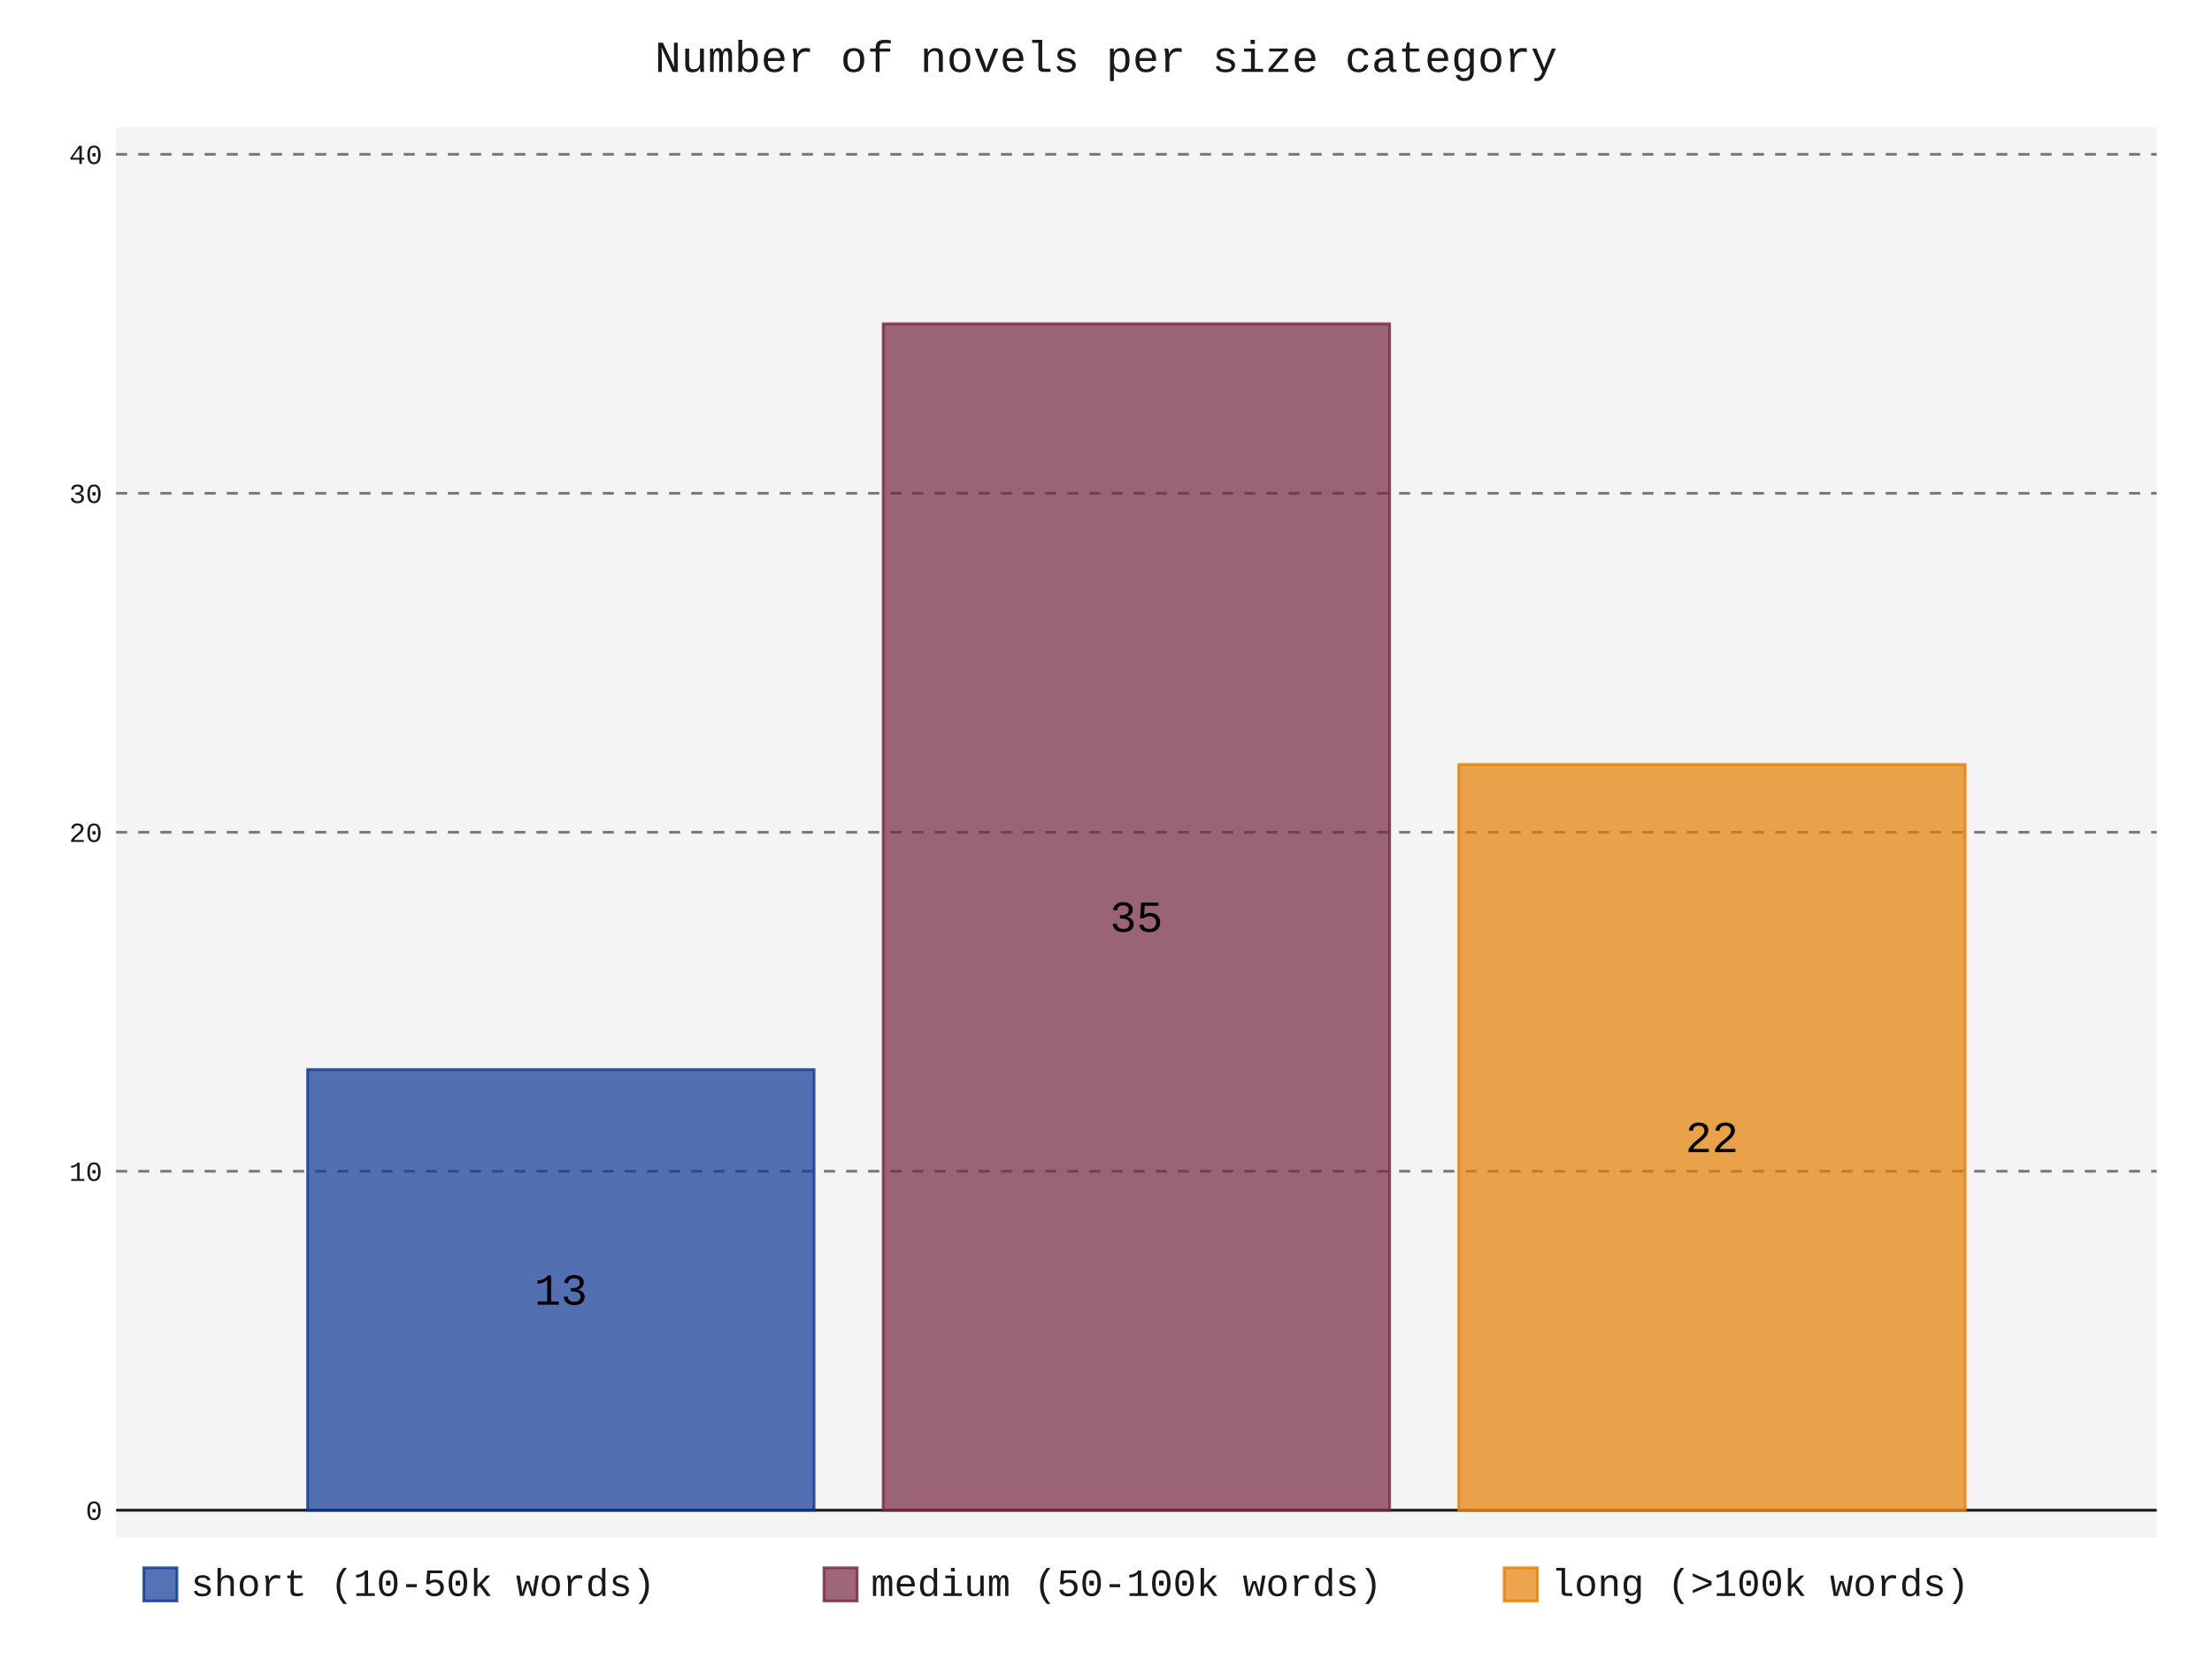
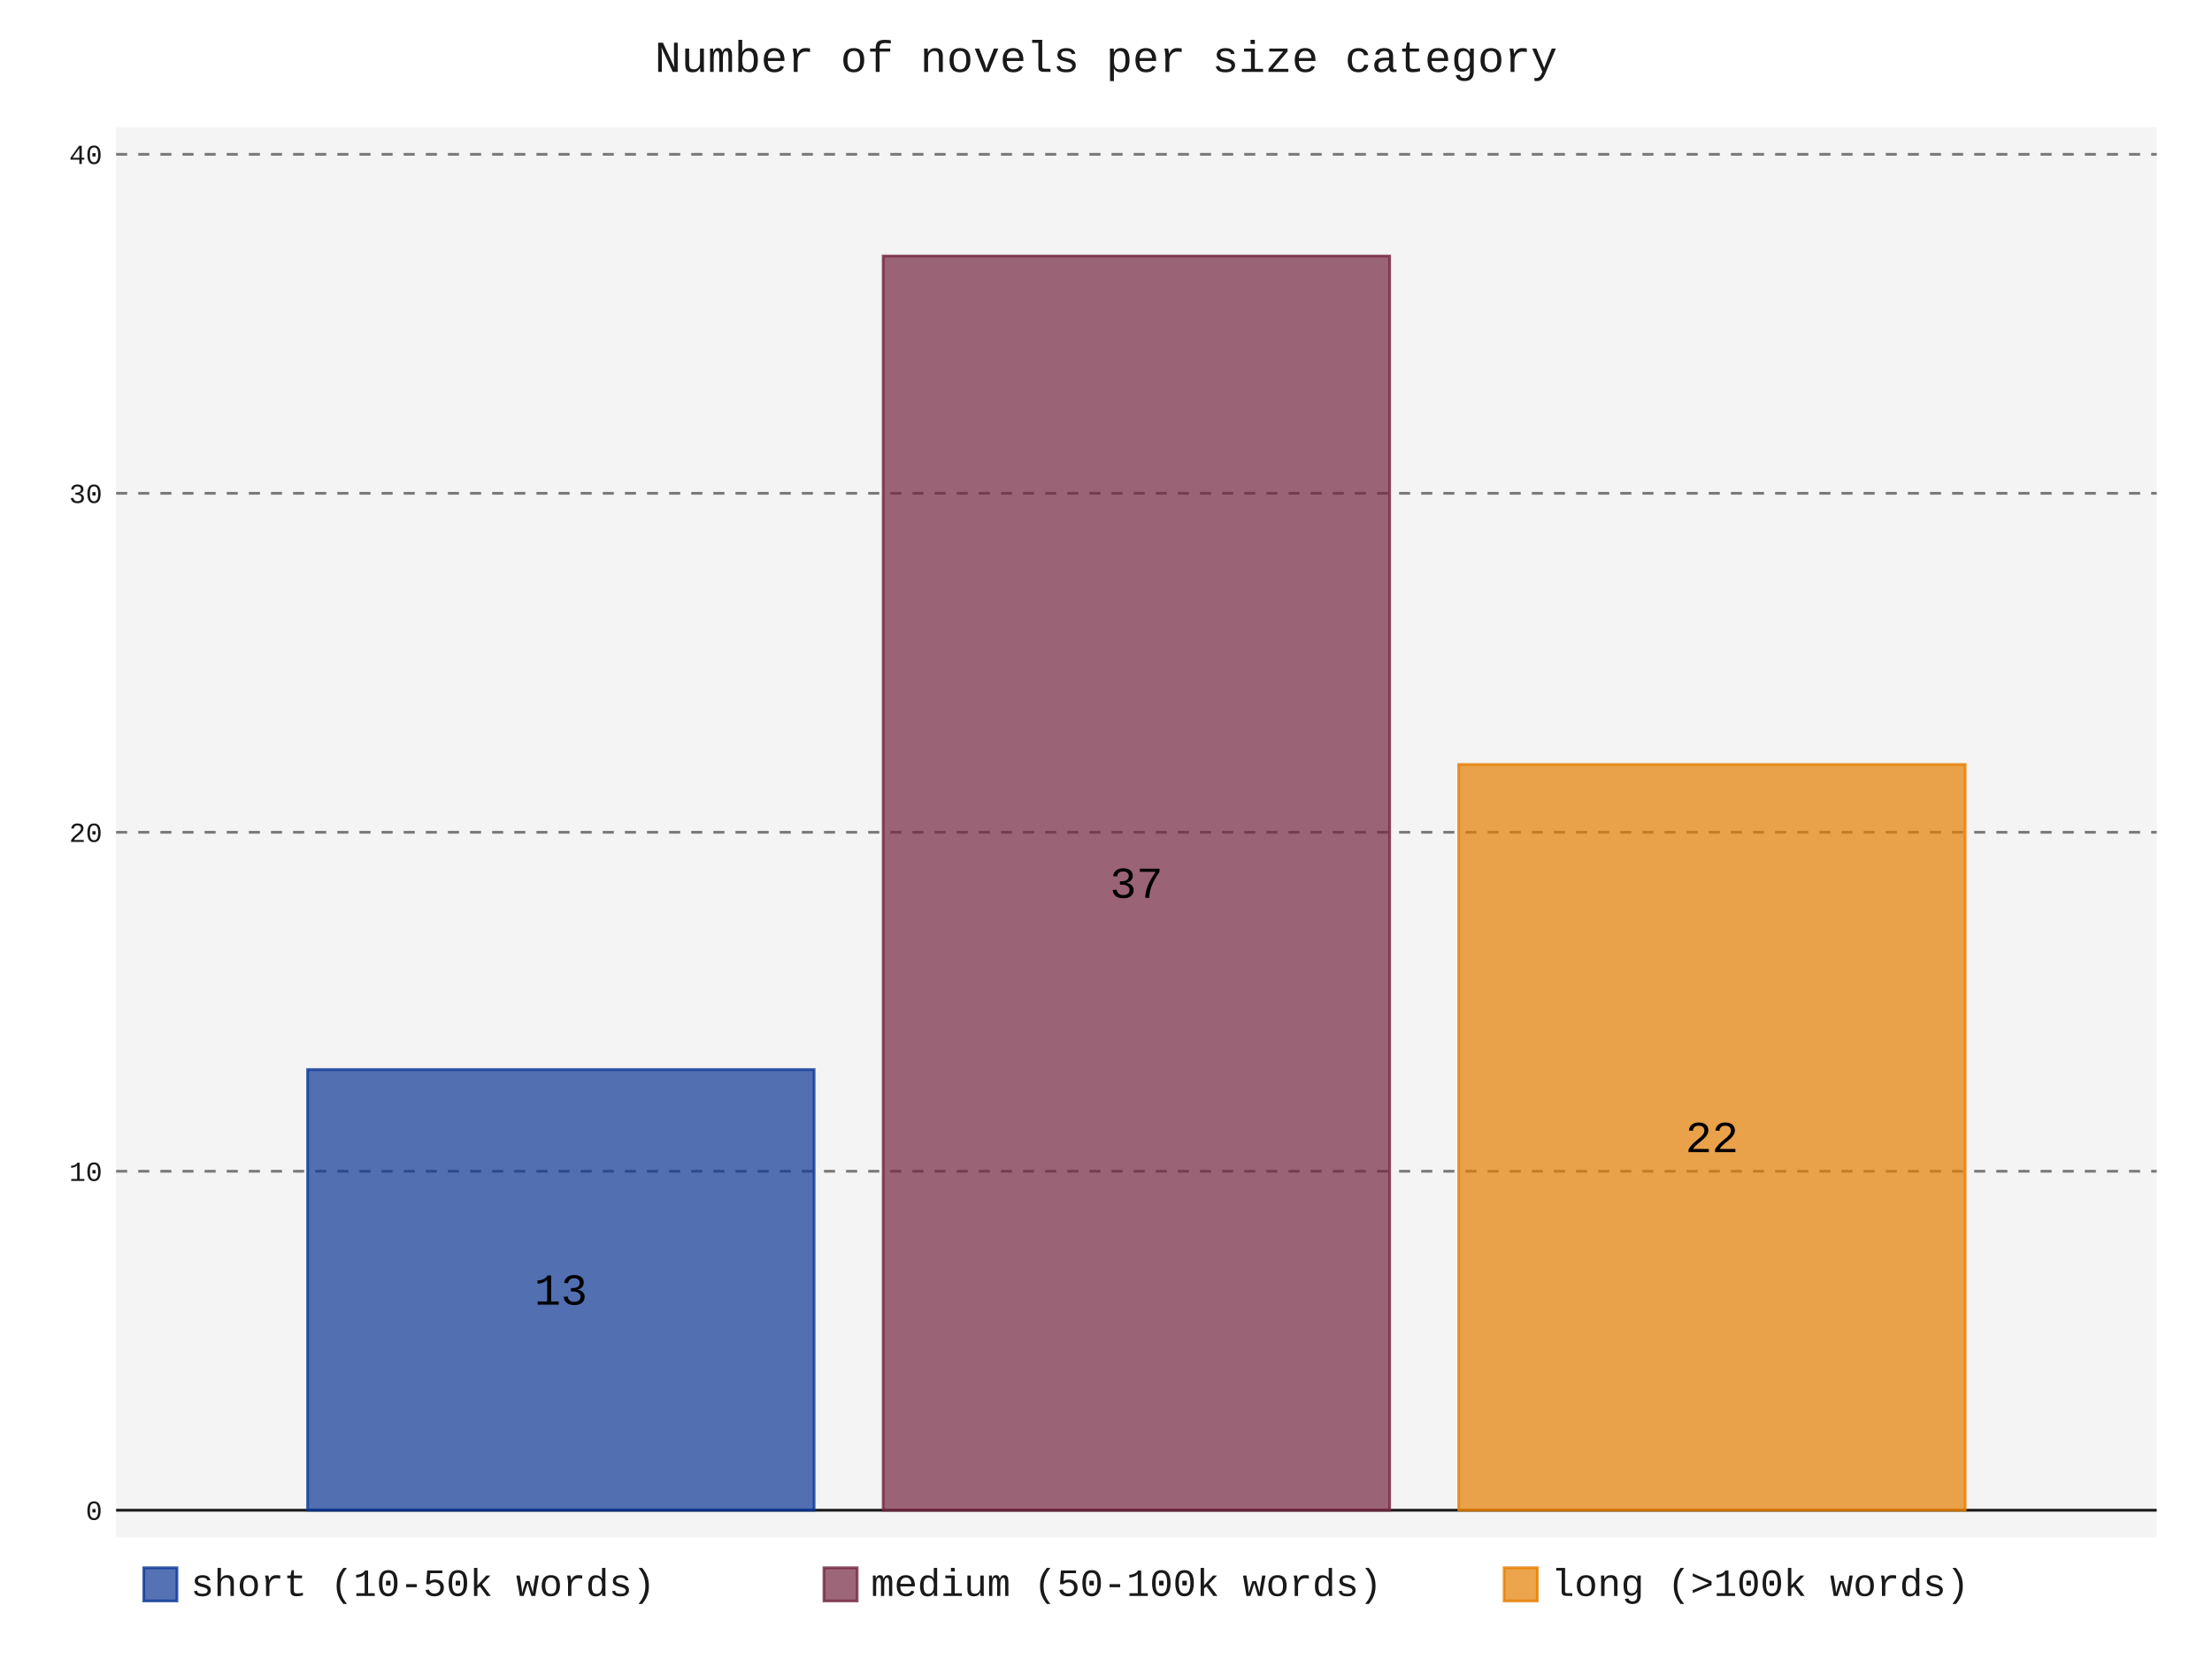
- <svg xmlns="http://www.w3.org/2000/svg" id="chart-a0d6655c-8e90-4b7a-b80d-7e39d3c5992f" class="pygal-chart" viewBox="0 0 800 600">
+ <svg xmlns="http://www.w3.org/2000/svg" id="chart-3f52808d-7429-44bd-9c18-0b5ef51d1fb2" class="pygal-chart" viewBox="0 0 800 600">
  <defs>
-     <style type="text/css">#chart-a0d6655c-8e90-4b7a-b80d-7e39d3c5992f{-webkit-user-select:none;-webkit-font-smoothing:antialiased;font-family:Consolas,"Liberation Mono",Menlo,Courier,monospace}#chart-a0d6655c-8e90-4b7a-b80d-7e39d3c5992f .title{font-family:Consolas,"Liberation Mono",Menlo,Courier,monospace;font-size:16px}#chart-a0d6655c-8e90-4b7a-b80d-7e39d3c5992f .legends .legend text{font-family:Consolas,"Liberation Mono",Menlo,Courier,monospace;font-size:14px}#chart-a0d6655c-8e90-4b7a-b80d-7e39d3c5992f .axis text{font-family:Consolas,"Liberation Mono",Menlo,Courier,monospace;font-size:10px}#chart-a0d6655c-8e90-4b7a-b80d-7e39d3c5992f .axis text.major{font-family:Consolas,"Liberation Mono",Menlo,Courier,monospace;font-size:10px}#chart-a0d6655c-8e90-4b7a-b80d-7e39d3c5992f .text-overlay text.value{font-family:Consolas,"Liberation Mono",Menlo,Courier,monospace;font-size:16px}#chart-a0d6655c-8e90-4b7a-b80d-7e39d3c5992f .text-overlay text.label{font-family:Consolas,"Liberation Mono",Menlo,Courier,monospace;font-size:10px}#chart-a0d6655c-8e90-4b7a-b80d-7e39d3c5992f .tooltip{font-family:Consolas,"Liberation Mono",Menlo,Courier,monospace;font-size:14px}#chart-a0d6655c-8e90-4b7a-b80d-7e39d3c5992f text.no_data{font-family:Consolas,"Liberation Mono",Menlo,Courier,monospace;font-size:64px}
- #chart-a0d6655c-8e90-4b7a-b80d-7e39d3c5992f{background-color:transparent}#chart-a0d6655c-8e90-4b7a-b80d-7e39d3c5992f path,#chart-a0d6655c-8e90-4b7a-b80d-7e39d3c5992f line,#chart-a0d6655c-8e90-4b7a-b80d-7e39d3c5992f rect,#chart-a0d6655c-8e90-4b7a-b80d-7e39d3c5992f circle{-webkit-transition:150ms;-moz-transition:150ms;transition:150ms}#chart-a0d6655c-8e90-4b7a-b80d-7e39d3c5992f .graph &gt; .background{fill:transparent}#chart-a0d6655c-8e90-4b7a-b80d-7e39d3c5992f .plot &gt; .background{fill:rgba(240,240,240,0.7)}#chart-a0d6655c-8e90-4b7a-b80d-7e39d3c5992f .graph{fill:rgba(0,0,0,0.9)}#chart-a0d6655c-8e90-4b7a-b80d-7e39d3c5992f text.no_data{fill:rgba(0,0,0,0.9)}#chart-a0d6655c-8e90-4b7a-b80d-7e39d3c5992f .title{fill:rgba(0,0,0,0.9)}#chart-a0d6655c-8e90-4b7a-b80d-7e39d3c5992f .legends .legend text{fill:rgba(0,0,0,0.9)}#chart-a0d6655c-8e90-4b7a-b80d-7e39d3c5992f .legends .legend:hover text{fill:rgba(0,0,0,0.9)}#chart-a0d6655c-8e90-4b7a-b80d-7e39d3c5992f .axis .line{stroke:rgba(0,0,0,0.9)}#chart-a0d6655c-8e90-4b7a-b80d-7e39d3c5992f .axis .guide.line{stroke:rgba(0,0,0,0.5)}#chart-a0d6655c-8e90-4b7a-b80d-7e39d3c5992f .axis .major.line{stroke:rgba(0,0,0,0.9)}#chart-a0d6655c-8e90-4b7a-b80d-7e39d3c5992f .axis text.major{fill:rgba(0,0,0,0.9)}#chart-a0d6655c-8e90-4b7a-b80d-7e39d3c5992f .axis.y .guides:hover .guide.line,#chart-a0d6655c-8e90-4b7a-b80d-7e39d3c5992f .line-graph .axis.x .guides:hover .guide.line,#chart-a0d6655c-8e90-4b7a-b80d-7e39d3c5992f .stackedline-graph .axis.x .guides:hover .guide.line,#chart-a0d6655c-8e90-4b7a-b80d-7e39d3c5992f .xy-graph .axis.x .guides:hover .guide.line{stroke:rgba(0,0,0,0.9)}#chart-a0d6655c-8e90-4b7a-b80d-7e39d3c5992f .axis .guides:hover text{fill:rgba(0,0,0,0.9)}#chart-a0d6655c-8e90-4b7a-b80d-7e39d3c5992f .reactive{fill-opacity:.7;stroke-opacity:.8}#chart-a0d6655c-8e90-4b7a-b80d-7e39d3c5992f .ci{stroke:rgba(0,0,0,0.9)}#chart-a0d6655c-8e90-4b7a-b80d-7e39d3c5992f .reactive.active,#chart-a0d6655c-8e90-4b7a-b80d-7e39d3c5992f .active .reactive{fill-opacity:.8;stroke-opacity:.9;stroke-width:4}#chart-a0d6655c-8e90-4b7a-b80d-7e39d3c5992f .ci .reactive.active{stroke-width:1.5}#chart-a0d6655c-8e90-4b7a-b80d-7e39d3c5992f .series text{fill:rgba(0,0,0,0.9)}#chart-a0d6655c-8e90-4b7a-b80d-7e39d3c5992f .tooltip rect{fill:rgba(240,240,240,0.7);stroke:rgba(0,0,0,0.9);-webkit-transition:opacity 150ms;-moz-transition:opacity 150ms;transition:opacity 150ms}#chart-a0d6655c-8e90-4b7a-b80d-7e39d3c5992f .tooltip .label{fill:rgba(0,0,0,0.9)}#chart-a0d6655c-8e90-4b7a-b80d-7e39d3c5992f .tooltip .label{fill:rgba(0,0,0,0.9)}#chart-a0d6655c-8e90-4b7a-b80d-7e39d3c5992f .tooltip .legend{font-size:.8em;fill:rgba(0,0,0,0.5)}#chart-a0d6655c-8e90-4b7a-b80d-7e39d3c5992f .tooltip .x_label{font-size:.6em;fill:rgba(0,0,0,0.9)}#chart-a0d6655c-8e90-4b7a-b80d-7e39d3c5992f .tooltip .xlink{font-size:.5em;text-decoration:underline}#chart-a0d6655c-8e90-4b7a-b80d-7e39d3c5992f .tooltip .value{font-size:1.5em}#chart-a0d6655c-8e90-4b7a-b80d-7e39d3c5992f .bound{font-size:.5em}#chart-a0d6655c-8e90-4b7a-b80d-7e39d3c5992f .max-value{font-size:.75em;fill:rgba(0,0,0,0.5)}#chart-a0d6655c-8e90-4b7a-b80d-7e39d3c5992f .map-element{fill:rgba(240,240,240,0.7);stroke:rgba(0,0,0,0.5) !important}#chart-a0d6655c-8e90-4b7a-b80d-7e39d3c5992f .map-element .reactive{fill-opacity:inherit;stroke-opacity:inherit}#chart-a0d6655c-8e90-4b7a-b80d-7e39d3c5992f .color-0,#chart-a0d6655c-8e90-4b7a-b80d-7e39d3c5992f .color-0 a:visited{stroke:rgb(12,55,149);fill:rgb(12,55,149)}#chart-a0d6655c-8e90-4b7a-b80d-7e39d3c5992f .color-1,#chart-a0d6655c-8e90-4b7a-b80d-7e39d3c5992f .color-1 a:visited{stroke:rgb(117,38,65);fill:rgb(117,38,65)}#chart-a0d6655c-8e90-4b7a-b80d-7e39d3c5992f .color-2,#chart-a0d6655c-8e90-4b7a-b80d-7e39d3c5992f .color-2 a:visited{stroke:rgb(228,127,0);fill:rgb(228,127,0)}#chart-a0d6655c-8e90-4b7a-b80d-7e39d3c5992f .text-overlay .color-0 text{fill:black}#chart-a0d6655c-8e90-4b7a-b80d-7e39d3c5992f .text-overlay .color-1 text{fill:black}#chart-a0d6655c-8e90-4b7a-b80d-7e39d3c5992f .text-overlay .color-2 text{fill:black}
- #chart-a0d6655c-8e90-4b7a-b80d-7e39d3c5992f text.no_data{text-anchor:middle}#chart-a0d6655c-8e90-4b7a-b80d-7e39d3c5992f .guide.line{fill:none}#chart-a0d6655c-8e90-4b7a-b80d-7e39d3c5992f .centered{text-anchor:middle}#chart-a0d6655c-8e90-4b7a-b80d-7e39d3c5992f .title{text-anchor:middle}#chart-a0d6655c-8e90-4b7a-b80d-7e39d3c5992f .legends .legend text{fill-opacity:1}#chart-a0d6655c-8e90-4b7a-b80d-7e39d3c5992f .axis.x text{text-anchor:middle}#chart-a0d6655c-8e90-4b7a-b80d-7e39d3c5992f .axis.x:not(.web) text[transform]{text-anchor:start}#chart-a0d6655c-8e90-4b7a-b80d-7e39d3c5992f .axis.x:not(.web) text[transform].backwards{text-anchor:end}#chart-a0d6655c-8e90-4b7a-b80d-7e39d3c5992f .axis.y text{text-anchor:end}#chart-a0d6655c-8e90-4b7a-b80d-7e39d3c5992f .axis.y text[transform].backwards{text-anchor:start}#chart-a0d6655c-8e90-4b7a-b80d-7e39d3c5992f .axis.y2 text{text-anchor:start}#chart-a0d6655c-8e90-4b7a-b80d-7e39d3c5992f .axis.y2 text[transform].backwards{text-anchor:end}#chart-a0d6655c-8e90-4b7a-b80d-7e39d3c5992f .axis .guide.line{stroke-dasharray:4,4}#chart-a0d6655c-8e90-4b7a-b80d-7e39d3c5992f .axis .major.guide.line{stroke-dasharray:6,6}#chart-a0d6655c-8e90-4b7a-b80d-7e39d3c5992f .horizontal .axis.y .guide.line,#chart-a0d6655c-8e90-4b7a-b80d-7e39d3c5992f .horizontal .axis.y2 .guide.line,#chart-a0d6655c-8e90-4b7a-b80d-7e39d3c5992f .vertical .axis.x .guide.line{opacity:0}#chart-a0d6655c-8e90-4b7a-b80d-7e39d3c5992f .horizontal .axis.always_show .guide.line,#chart-a0d6655c-8e90-4b7a-b80d-7e39d3c5992f .vertical .axis.always_show .guide.line{opacity:1 !important}#chart-a0d6655c-8e90-4b7a-b80d-7e39d3c5992f .axis.y .guides:hover .guide.line,#chart-a0d6655c-8e90-4b7a-b80d-7e39d3c5992f .axis.y2 .guides:hover .guide.line,#chart-a0d6655c-8e90-4b7a-b80d-7e39d3c5992f .axis.x .guides:hover .guide.line{opacity:1}#chart-a0d6655c-8e90-4b7a-b80d-7e39d3c5992f .axis .guides:hover text{opacity:1}#chart-a0d6655c-8e90-4b7a-b80d-7e39d3c5992f .nofill{fill:none}#chart-a0d6655c-8e90-4b7a-b80d-7e39d3c5992f .subtle-fill{fill-opacity:.2}#chart-a0d6655c-8e90-4b7a-b80d-7e39d3c5992f .dot{stroke-width:1px;fill-opacity:1}#chart-a0d6655c-8e90-4b7a-b80d-7e39d3c5992f .dot.active{stroke-width:5px}#chart-a0d6655c-8e90-4b7a-b80d-7e39d3c5992f .dot.negative{fill:transparent}#chart-a0d6655c-8e90-4b7a-b80d-7e39d3c5992f text,#chart-a0d6655c-8e90-4b7a-b80d-7e39d3c5992f tspan{stroke:none !important}#chart-a0d6655c-8e90-4b7a-b80d-7e39d3c5992f .series text.active{opacity:1}#chart-a0d6655c-8e90-4b7a-b80d-7e39d3c5992f .tooltip rect{fill-opacity:.95;stroke-width:.5}#chart-a0d6655c-8e90-4b7a-b80d-7e39d3c5992f .tooltip text{fill-opacity:1}#chart-a0d6655c-8e90-4b7a-b80d-7e39d3c5992f .showable{visibility:hidden}#chart-a0d6655c-8e90-4b7a-b80d-7e39d3c5992f .showable.shown{visibility:visible}#chart-a0d6655c-8e90-4b7a-b80d-7e39d3c5992f .gauge-background{fill:rgba(229,229,229,1);stroke:none}#chart-a0d6655c-8e90-4b7a-b80d-7e39d3c5992f .bg-lines{stroke:transparent;stroke-width:2px}</style>
+     <style type="text/css">#chart-3f52808d-7429-44bd-9c18-0b5ef51d1fb2{-webkit-user-select:none;-webkit-font-smoothing:antialiased;font-family:Consolas,"Liberation Mono",Menlo,Courier,monospace}#chart-3f52808d-7429-44bd-9c18-0b5ef51d1fb2 .title{font-family:Consolas,"Liberation Mono",Menlo,Courier,monospace;font-size:16px}#chart-3f52808d-7429-44bd-9c18-0b5ef51d1fb2 .legends .legend text{font-family:Consolas,"Liberation Mono",Menlo,Courier,monospace;font-size:14px}#chart-3f52808d-7429-44bd-9c18-0b5ef51d1fb2 .axis text{font-family:Consolas,"Liberation Mono",Menlo,Courier,monospace;font-size:10px}#chart-3f52808d-7429-44bd-9c18-0b5ef51d1fb2 .axis text.major{font-family:Consolas,"Liberation Mono",Menlo,Courier,monospace;font-size:10px}#chart-3f52808d-7429-44bd-9c18-0b5ef51d1fb2 .text-overlay text.value{font-family:Consolas,"Liberation Mono",Menlo,Courier,monospace;font-size:16px}#chart-3f52808d-7429-44bd-9c18-0b5ef51d1fb2 .text-overlay text.label{font-family:Consolas,"Liberation Mono",Menlo,Courier,monospace;font-size:10px}#chart-3f52808d-7429-44bd-9c18-0b5ef51d1fb2 .tooltip{font-family:Consolas,"Liberation Mono",Menlo,Courier,monospace;font-size:14px}#chart-3f52808d-7429-44bd-9c18-0b5ef51d1fb2 text.no_data{font-family:Consolas,"Liberation Mono",Menlo,Courier,monospace;font-size:64px}
+ #chart-3f52808d-7429-44bd-9c18-0b5ef51d1fb2{background-color:transparent}#chart-3f52808d-7429-44bd-9c18-0b5ef51d1fb2 path,#chart-3f52808d-7429-44bd-9c18-0b5ef51d1fb2 line,#chart-3f52808d-7429-44bd-9c18-0b5ef51d1fb2 rect,#chart-3f52808d-7429-44bd-9c18-0b5ef51d1fb2 circle{-webkit-transition:150ms;-moz-transition:150ms;transition:150ms}#chart-3f52808d-7429-44bd-9c18-0b5ef51d1fb2 .graph &gt; .background{fill:transparent}#chart-3f52808d-7429-44bd-9c18-0b5ef51d1fb2 .plot &gt; .background{fill:rgba(240,240,240,0.7)}#chart-3f52808d-7429-44bd-9c18-0b5ef51d1fb2 .graph{fill:rgba(0,0,0,0.9)}#chart-3f52808d-7429-44bd-9c18-0b5ef51d1fb2 text.no_data{fill:rgba(0,0,0,0.9)}#chart-3f52808d-7429-44bd-9c18-0b5ef51d1fb2 .title{fill:rgba(0,0,0,0.9)}#chart-3f52808d-7429-44bd-9c18-0b5ef51d1fb2 .legends .legend text{fill:rgba(0,0,0,0.9)}#chart-3f52808d-7429-44bd-9c18-0b5ef51d1fb2 .legends .legend:hover text{fill:rgba(0,0,0,0.9)}#chart-3f52808d-7429-44bd-9c18-0b5ef51d1fb2 .axis .line{stroke:rgba(0,0,0,0.9)}#chart-3f52808d-7429-44bd-9c18-0b5ef51d1fb2 .axis .guide.line{stroke:rgba(0,0,0,0.5)}#chart-3f52808d-7429-44bd-9c18-0b5ef51d1fb2 .axis .major.line{stroke:rgba(0,0,0,0.9)}#chart-3f52808d-7429-44bd-9c18-0b5ef51d1fb2 .axis text.major{fill:rgba(0,0,0,0.9)}#chart-3f52808d-7429-44bd-9c18-0b5ef51d1fb2 .axis.y .guides:hover .guide.line,#chart-3f52808d-7429-44bd-9c18-0b5ef51d1fb2 .line-graph .axis.x .guides:hover .guide.line,#chart-3f52808d-7429-44bd-9c18-0b5ef51d1fb2 .stackedline-graph .axis.x .guides:hover .guide.line,#chart-3f52808d-7429-44bd-9c18-0b5ef51d1fb2 .xy-graph .axis.x .guides:hover .guide.line{stroke:rgba(0,0,0,0.9)}#chart-3f52808d-7429-44bd-9c18-0b5ef51d1fb2 .axis .guides:hover text{fill:rgba(0,0,0,0.9)}#chart-3f52808d-7429-44bd-9c18-0b5ef51d1fb2 .reactive{fill-opacity:.7;stroke-opacity:.8}#chart-3f52808d-7429-44bd-9c18-0b5ef51d1fb2 .ci{stroke:rgba(0,0,0,0.9)}#chart-3f52808d-7429-44bd-9c18-0b5ef51d1fb2 .reactive.active,#chart-3f52808d-7429-44bd-9c18-0b5ef51d1fb2 .active .reactive{fill-opacity:.8;stroke-opacity:.9;stroke-width:4}#chart-3f52808d-7429-44bd-9c18-0b5ef51d1fb2 .ci .reactive.active{stroke-width:1.5}#chart-3f52808d-7429-44bd-9c18-0b5ef51d1fb2 .series text{fill:rgba(0,0,0,0.9)}#chart-3f52808d-7429-44bd-9c18-0b5ef51d1fb2 .tooltip rect{fill:rgba(240,240,240,0.7);stroke:rgba(0,0,0,0.9);-webkit-transition:opacity 150ms;-moz-transition:opacity 150ms;transition:opacity 150ms}#chart-3f52808d-7429-44bd-9c18-0b5ef51d1fb2 .tooltip .label{fill:rgba(0,0,0,0.9)}#chart-3f52808d-7429-44bd-9c18-0b5ef51d1fb2 .tooltip .label{fill:rgba(0,0,0,0.9)}#chart-3f52808d-7429-44bd-9c18-0b5ef51d1fb2 .tooltip .legend{font-size:.8em;fill:rgba(0,0,0,0.5)}#chart-3f52808d-7429-44bd-9c18-0b5ef51d1fb2 .tooltip .x_label{font-size:.6em;fill:rgba(0,0,0,0.9)}#chart-3f52808d-7429-44bd-9c18-0b5ef51d1fb2 .tooltip .xlink{font-size:.5em;text-decoration:underline}#chart-3f52808d-7429-44bd-9c18-0b5ef51d1fb2 .tooltip .value{font-size:1.5em}#chart-3f52808d-7429-44bd-9c18-0b5ef51d1fb2 .bound{font-size:.5em}#chart-3f52808d-7429-44bd-9c18-0b5ef51d1fb2 .max-value{font-size:.75em;fill:rgba(0,0,0,0.5)}#chart-3f52808d-7429-44bd-9c18-0b5ef51d1fb2 .map-element{fill:rgba(240,240,240,0.7);stroke:rgba(0,0,0,0.5) !important}#chart-3f52808d-7429-44bd-9c18-0b5ef51d1fb2 .map-element .reactive{fill-opacity:inherit;stroke-opacity:inherit}#chart-3f52808d-7429-44bd-9c18-0b5ef51d1fb2 .color-0,#chart-3f52808d-7429-44bd-9c18-0b5ef51d1fb2 .color-0 a:visited{stroke:rgb(12,55,149);fill:rgb(12,55,149)}#chart-3f52808d-7429-44bd-9c18-0b5ef51d1fb2 .color-1,#chart-3f52808d-7429-44bd-9c18-0b5ef51d1fb2 .color-1 a:visited{stroke:rgb(117,38,65);fill:rgb(117,38,65)}#chart-3f52808d-7429-44bd-9c18-0b5ef51d1fb2 .color-2,#chart-3f52808d-7429-44bd-9c18-0b5ef51d1fb2 .color-2 a:visited{stroke:rgb(228,127,0);fill:rgb(228,127,0)}#chart-3f52808d-7429-44bd-9c18-0b5ef51d1fb2 .text-overlay .color-0 text{fill:black}#chart-3f52808d-7429-44bd-9c18-0b5ef51d1fb2 .text-overlay .color-1 text{fill:black}#chart-3f52808d-7429-44bd-9c18-0b5ef51d1fb2 .text-overlay .color-2 text{fill:black}
+ #chart-3f52808d-7429-44bd-9c18-0b5ef51d1fb2 text.no_data{text-anchor:middle}#chart-3f52808d-7429-44bd-9c18-0b5ef51d1fb2 .guide.line{fill:none}#chart-3f52808d-7429-44bd-9c18-0b5ef51d1fb2 .centered{text-anchor:middle}#chart-3f52808d-7429-44bd-9c18-0b5ef51d1fb2 .title{text-anchor:middle}#chart-3f52808d-7429-44bd-9c18-0b5ef51d1fb2 .legends .legend text{fill-opacity:1}#chart-3f52808d-7429-44bd-9c18-0b5ef51d1fb2 .axis.x text{text-anchor:middle}#chart-3f52808d-7429-44bd-9c18-0b5ef51d1fb2 .axis.x:not(.web) text[transform]{text-anchor:start}#chart-3f52808d-7429-44bd-9c18-0b5ef51d1fb2 .axis.x:not(.web) text[transform].backwards{text-anchor:end}#chart-3f52808d-7429-44bd-9c18-0b5ef51d1fb2 .axis.y text{text-anchor:end}#chart-3f52808d-7429-44bd-9c18-0b5ef51d1fb2 .axis.y text[transform].backwards{text-anchor:start}#chart-3f52808d-7429-44bd-9c18-0b5ef51d1fb2 .axis.y2 text{text-anchor:start}#chart-3f52808d-7429-44bd-9c18-0b5ef51d1fb2 .axis.y2 text[transform].backwards{text-anchor:end}#chart-3f52808d-7429-44bd-9c18-0b5ef51d1fb2 .axis .guide.line{stroke-dasharray:4,4}#chart-3f52808d-7429-44bd-9c18-0b5ef51d1fb2 .axis .major.guide.line{stroke-dasharray:6,6}#chart-3f52808d-7429-44bd-9c18-0b5ef51d1fb2 .horizontal .axis.y .guide.line,#chart-3f52808d-7429-44bd-9c18-0b5ef51d1fb2 .horizontal .axis.y2 .guide.line,#chart-3f52808d-7429-44bd-9c18-0b5ef51d1fb2 .vertical .axis.x .guide.line{opacity:0}#chart-3f52808d-7429-44bd-9c18-0b5ef51d1fb2 .horizontal .axis.always_show .guide.line,#chart-3f52808d-7429-44bd-9c18-0b5ef51d1fb2 .vertical .axis.always_show .guide.line{opacity:1 !important}#chart-3f52808d-7429-44bd-9c18-0b5ef51d1fb2 .axis.y .guides:hover .guide.line,#chart-3f52808d-7429-44bd-9c18-0b5ef51d1fb2 .axis.y2 .guides:hover .guide.line,#chart-3f52808d-7429-44bd-9c18-0b5ef51d1fb2 .axis.x .guides:hover .guide.line{opacity:1}#chart-3f52808d-7429-44bd-9c18-0b5ef51d1fb2 .axis .guides:hover text{opacity:1}#chart-3f52808d-7429-44bd-9c18-0b5ef51d1fb2 .nofill{fill:none}#chart-3f52808d-7429-44bd-9c18-0b5ef51d1fb2 .subtle-fill{fill-opacity:.2}#chart-3f52808d-7429-44bd-9c18-0b5ef51d1fb2 .dot{stroke-width:1px;fill-opacity:1}#chart-3f52808d-7429-44bd-9c18-0b5ef51d1fb2 .dot.active{stroke-width:5px}#chart-3f52808d-7429-44bd-9c18-0b5ef51d1fb2 .dot.negative{fill:transparent}#chart-3f52808d-7429-44bd-9c18-0b5ef51d1fb2 text,#chart-3f52808d-7429-44bd-9c18-0b5ef51d1fb2 tspan{stroke:none !important}#chart-3f52808d-7429-44bd-9c18-0b5ef51d1fb2 .series text.active{opacity:1}#chart-3f52808d-7429-44bd-9c18-0b5ef51d1fb2 .tooltip rect{fill-opacity:.95;stroke-width:.5}#chart-3f52808d-7429-44bd-9c18-0b5ef51d1fb2 .tooltip text{fill-opacity:1}#chart-3f52808d-7429-44bd-9c18-0b5ef51d1fb2 .showable{visibility:hidden}#chart-3f52808d-7429-44bd-9c18-0b5ef51d1fb2 .showable.shown{visibility:visible}#chart-3f52808d-7429-44bd-9c18-0b5ef51d1fb2 .gauge-background{fill:rgba(229,229,229,1);stroke:none}#chart-3f52808d-7429-44bd-9c18-0b5ef51d1fb2 .bg-lines{stroke:transparent;stroke-width:2px}</style>
  </defs>
  <g class="graph bar-graph vertical">
    <rect class="background" height="600" width="800" x="0" y="0" />
    <g class="plot" transform="translate(42, 46)">
      <rect class="background" height="510.0" width="738.0" x="0" y="0" />
      <g class="axis y always_show">
        <g class="guides">
          <path class="axis major line" d="M0 500.192 h738" />
          <text class="major" x="-5" y="503.692">0</text>
        </g>
        <g class="guides">
          <path class="guide line" d="M0 377.596 h738" />
          <text class="" x="-5" y="381.096">10</text>
        </g>
        <g class="guides">
          <path class="guide line" d="M0 255 h738" />
          <text class="" x="-5" y="258.5">20</text>
        </g>
        <g class="guides">
          <path class="guide line" d="M0 132.404 h738" />
          <text class="" x="-5" y="135.904">30</text>
        </g>
        <g class="guides">
          <path class="guide line" d="M0 9.808 h738" />
          <text class="" x="-5" y="13.308">40</text>
        </g>
      </g>
      <g class="series serie-0 color-0">
        <g class="bars">
          <g class="bar">
            <rect class="rect reactive tooltip-trigger" height="159.375" rx="0" ry="0" width="183.175" x="69.258" y="340.817" />
          </g>
        </g>
      </g>
      <g class="series serie-1 color-1">
        <g class="bars">
          <g class="bar">
-             <rect class="rect reactive tooltip-trigger" height="429.087" rx="0" ry="0" width="183.175" x="277.412" y="71.106" />
+             <rect class="rect reactive tooltip-trigger" height="453.606" rx="0" ry="0" width="183.175" x="277.412" y="46.587" />
          </g>
        </g>
      </g>
      <g class="series serie-2 color-2">
        <g class="bars">
          <g class="bar">
            <rect class="rect reactive tooltip-trigger" height="269.712" rx="0" ry="0" width="183.175" x="485.566" y="230.481" />
          </g>
        </g>
      </g>
    </g>
    <g class="titles">
      <text class="title plot_title" x="400.0" y="26">Number of novels per size category</text>
    </g>
    <g class="plot overlay" transform="translate(42, 46)">
      <g class="series serie-0 color-0" />
      <g class="series serie-1 color-1" />
      <g class="series serie-2 color-2" />
    </g>
    <g class="plot text-overlay" transform="translate(42, 46)">
      <g class="series serie-0 color-0">
        <text class="value" text-anchor="middle" x="160.846" y="425.838">13</text>
      </g>
      <g class="series serie-1 color-1">
-         <text class="value" text-anchor="middle" x="369" y="290.982">35</text>
+         <text class="value" text-anchor="middle" x="369" y="278.723">37</text>
      </g>
      <g class="series serie-2 color-2">
        <text class="value" text-anchor="middle" x="577.154" y="370.67">22</text>
      </g>
    </g>
    <g class="plot tooltip-overlay" transform="translate(42, 46)">
      <g class="tooltip" style="opacity: 0" transform="translate(0 0)">
        <rect class="tooltip-box" height="0" rx="0" ry="0" width="0" />
        <g class="text" />
      </g>
    </g>
    <g class="legends" transform="translate(52, 566)">
      <g class="legend reactive activate-serie" id="activate-serie-0">
        <rect class="color-0 reactive" height="12" width="12" x="0.0" y="1.0" />
        <text x="17.0" y="11.2">short (10-50k words)</text>
      </g>
      <g class="legend reactive activate-serie" id="activate-serie-1">
        <rect class="color-1 reactive" height="12" width="12" x="246.0" y="1.0" />
        <text x="263.0" y="11.2">medium (50-100k words)</text>
      </g>
      <g class="legend reactive activate-serie" id="activate-serie-2">
        <rect class="color-2 reactive" height="12" width="12" x="492.0" y="1.0" />
        <text x="509.0" y="11.2">long (&gt;100k words)</text>
      </g>
    </g>
  </g>
</svg>
